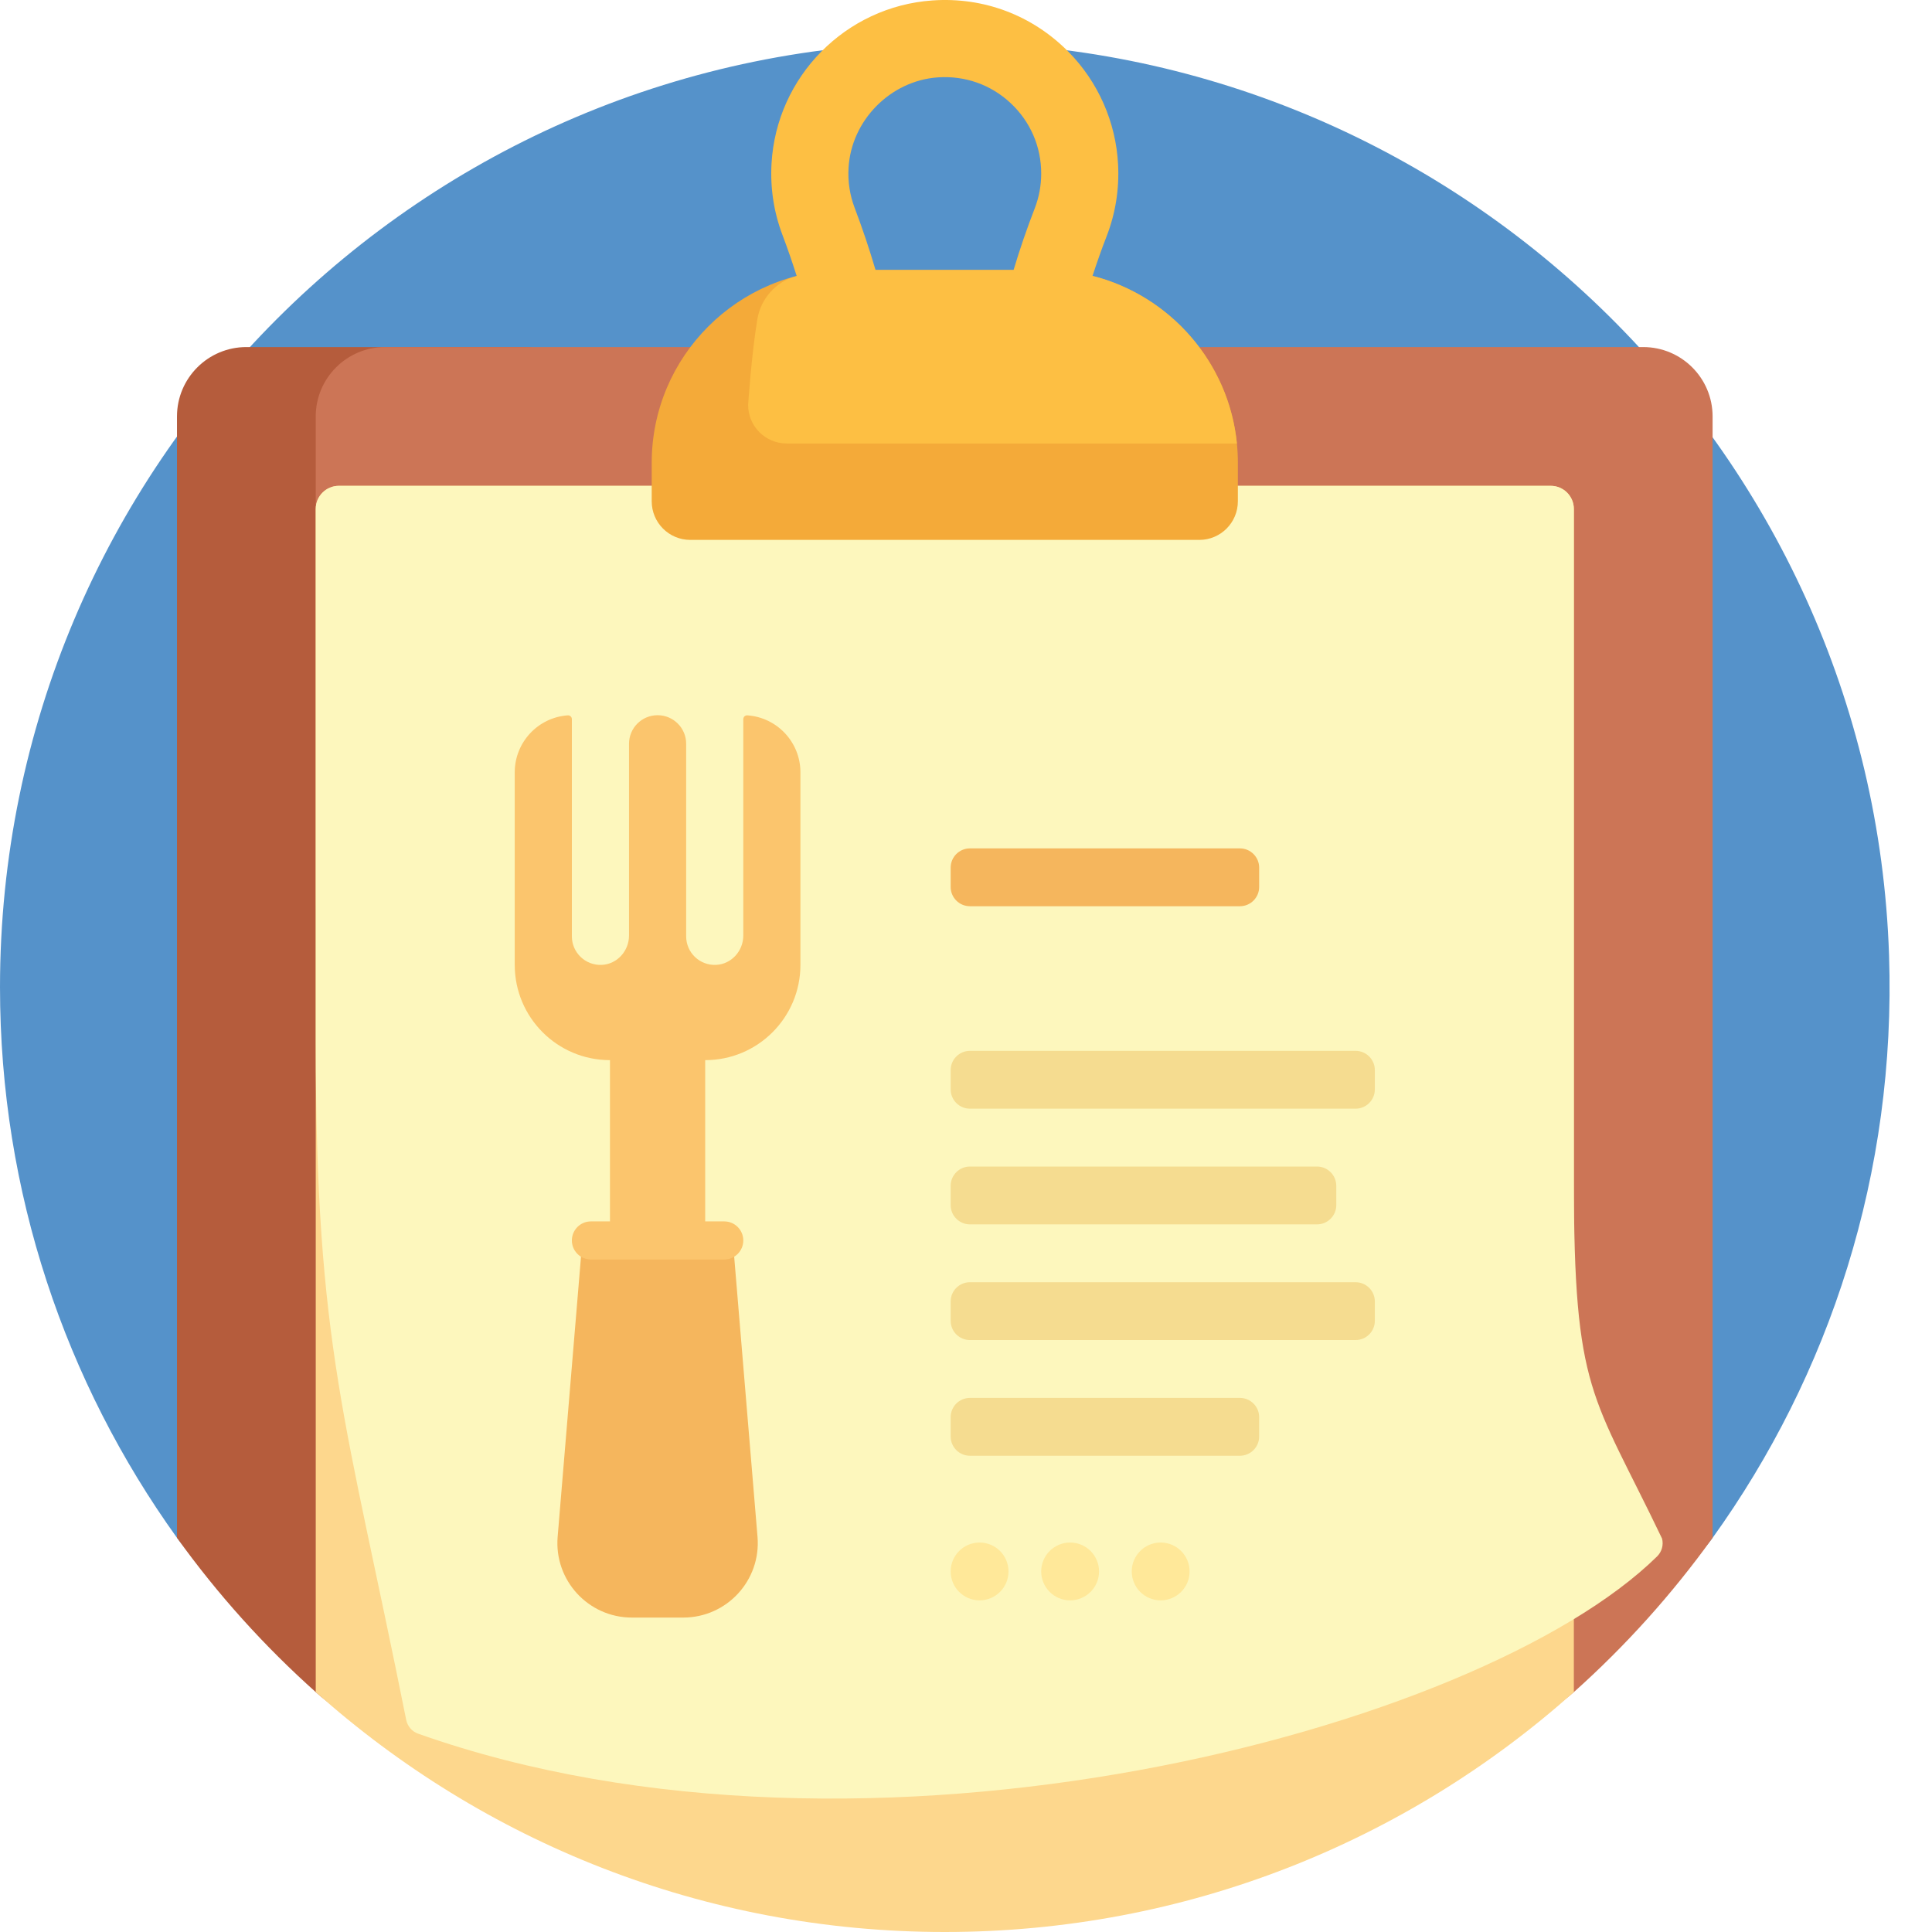
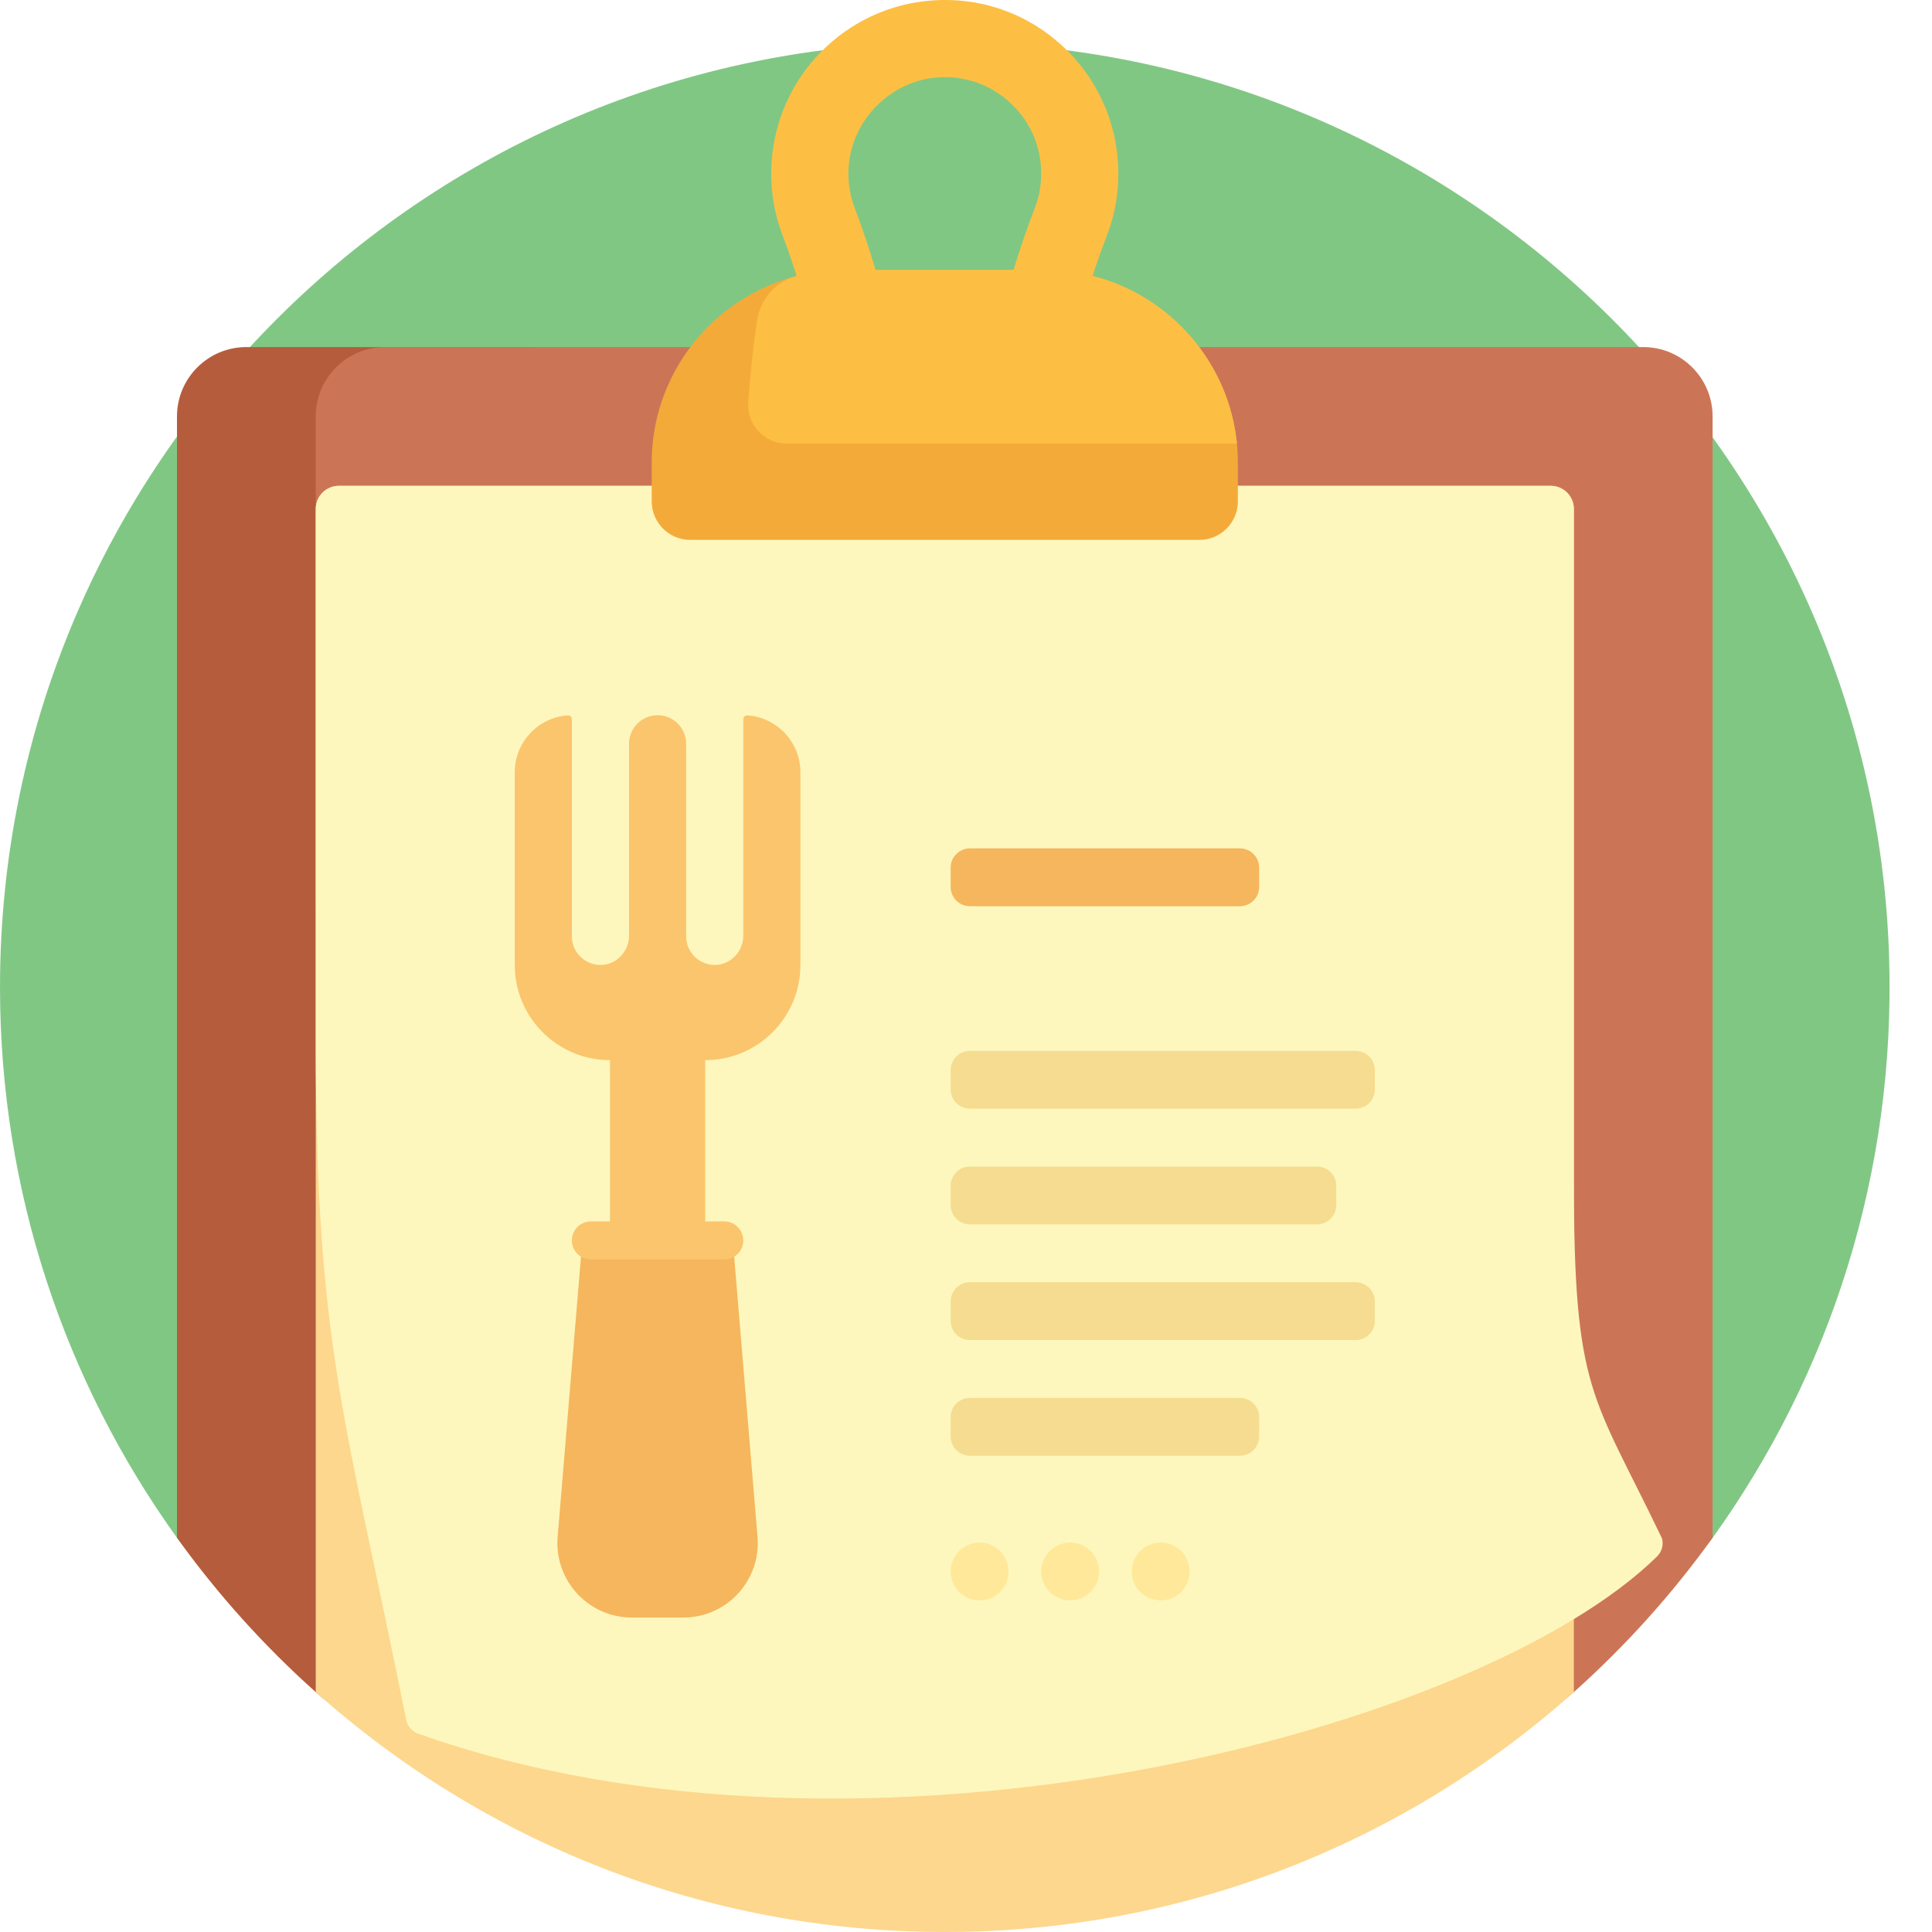
<svg xmlns="http://www.w3.org/2000/svg" viewBox="0 0 512 512">
-   <path d="m72.77 420.68c-10.227 0-19.902-4.84-25.867-13.145-29.508-41.082-46.902-91.473-46.902-145.914 0-138.238 112.031-250.309 250.254-250.379 134.668-.066 245.902 107.277 250.363 241.875 1.914 57.75-15.738 111.301-46.836 154.539-5.922 8.23-15.52 13.023-25.656 13.023zm0 0" fill="#5592ca" />
+   <path d="m72.77 420.68c-10.227 0-19.902-4.84-25.867-13.145-29.508-41.082-46.902-91.473-46.902-145.914 0-138.238 112.031-250.309 250.254-250.379 134.668-.066 245.902 107.277 250.363 241.875 1.914 57.75-15.738 111.301-46.836 154.539-5.922 8.23-15.52 13.023-25.656 13.023zm0 0" fill="#81c784" />
  <path d="m157.223 110.363v305.02c0 38.02-45 58.488-73.379 33.191-13.762-12.27-26.16-26.031-36.941-41.039v-297.172c0-10.156 8.234-18.387 18.387-18.387h73.547c10.152 0 18.387 8.23 18.387 18.387zm0 0" fill="#b55c3c" />
  <path d="m453.855 192.121v215.414c-10.734 14.945-23.074 28.656-36.766 40.887-7.512 6.711-20.793 12.277-37.891 16.711-149.727 38.805-295.523-75.449-295.523-230.125v-124.645c0-10.152 8.23-18.387 18.387-18.387h333.406c10.156 0 18.387 8.234 18.387 18.387zm0 0" fill="#cc7556" />
  <path d="m417.086 134.879v313.539c-44.273 39.539-102.676 63.582-166.707 63.582-64.027 0-122.43-24.043-166.703-63.582v-313.539c0-3.387 2.746-6.129 6.129-6.129h321.152c3.383 0 6.129 2.742 6.129 6.129zm0 0" fill="#fdd78d" />
  <path d="m417.086 134.879v177.445c0 56.992 4.902 56.82 23.375 95.41.438 1.699-.062 3.5-1.312 4.73-47.137 46.348-209.586 89.07-328.344 46.977-1.625-.574-2.82-1.973-3.16-3.664-15.941-79.707-23.969-98.562-23.969-179.848v-141.051c0-3.387 2.746-6.129 6.129-6.129h321.152c3.383 0 6.129 2.742 6.129 6.129zm0 0" fill="#fdf7bd" />
  <path d="m328.047 122.637v10.219c0 5.645-4.574 10.223-10.219 10.223h-134.898c-5.645 0-10.219-4.578-10.219-10.223v-10.219c0-28.176 22.922-51.098 51.098-51.098h53.141c28.176 0 51.098 22.922 51.098 51.098zm0 0" fill="#f4aa39" />
  <path d="m200.75 407.285c.961 11.512-8.129 21.387-19.68 21.387h-13.609c-11.551 0-20.637-9.875-19.68-21.387l6.727-80.684h39.52zm132.941-177.344v5.109c0 2.82-2.289 5.109-5.109 5.109h-71.539c-2.82 0-5.109-2.289-5.109-5.109v-5.109c0-2.82 2.289-5.109 5.109-5.109h71.539c2.82 0 5.109 2.289 5.109 5.109zm0 0" fill="#f5b65d" />
  <path d="m212.121 204.676v51.035c0 13.941-11.297 25.238-25.238 25.238v42.734h5.051c2.785 0 5.047 2.262 5.047 5.051 0 2.785-2.262 5.047-5.047 5.047h-35.332c-2.789 0-5.051-2.262-5.051-5.047 0-2.789 2.262-5.051 5.051-5.051h5.047v-42.734c-13.941 0-25.238-11.297-25.238-25.238v-51.035c0-8 6.203-14.551 14.062-15.102.586-.043 1.078.426 1.078 1.008v57.559c0 4.305 3.59 7.766 7.938 7.562 4.074-.191 7.207-3.699 7.207-7.777v-50.82c0-4.184 3.391-7.57 7.57-7.57 4.184 0 7.574 3.387 7.574 7.57v51.035c0 4.305 3.586 7.766 7.938 7.562 4.07-.191 7.203-3.699 7.203-7.777v-57.344c0-.582.496-1.051 1.078-1.008 7.859.551 14.062 7.102 14.062 15.102zm0 0" fill="#fbc56d" />
  <path d="m364.348 283.594v5.109c0 2.82-2.285 5.109-5.109 5.109h-102.195c-2.82 0-5.109-2.289-5.109-5.109v-5.109c0-2.82 2.289-5.109 5.109-5.109h102.195c2.824 0 5.109 2.289 5.109 5.109zm-107.305 40.879h91.977c2.82 0 5.109-2.289 5.109-5.109v-5.109c0-2.824-2.289-5.109-5.109-5.109h-91.977c-2.82 0-5.109 2.285-5.109 5.109v5.109c0 2.82 2.289 5.109 5.109 5.109zm102.195 15.328h-102.195c-2.82 0-5.109 2.289-5.109 5.109v5.109c0 2.824 2.289 5.109 5.109 5.109h102.195c2.824 0 5.109-2.285 5.109-5.109v-5.109c0-2.82-2.285-5.109-5.109-5.109zm-30.656 30.66h-71.539c-2.82 0-5.109 2.289-5.109 5.109v5.109c0 2.82 2.289 5.109 5.109 5.109h71.539c2.82 0 5.109-2.289 5.109-5.109v-5.109c0-2.82-2.289-5.109-5.109-5.109zm0 0" fill="#f5dc90" />
  <path d="m267.262 416.449c0 4.23-3.43 7.664-7.664 7.664-4.23 0-7.664-3.434-7.664-7.664 0-4.234 3.434-7.664 7.664-7.664 4.234 0 7.664 3.43 7.664 7.664zm16.332-7.664c-4.234 0-7.664 3.43-7.664 7.664 0 4.23 3.43 7.664 7.664 7.664s7.664-3.434 7.664-7.664c0-4.234-3.43-7.664-7.664-7.664zm23.992 0c-4.23 0-7.664 3.43-7.664 7.664 0 4.23 3.434 7.664 7.664 7.664 4.234 0 7.668-3.434 7.668-7.664 0-4.234-3.434-7.664-7.668-7.664zm0 0" fill="#ffe899" />
  <path d="m289.535 73.117c1.137-3.496 2.371-7 3.734-10.508 2.344-6.043 3.371-12.461 3.035-19.027-.566-11.184-5.27-21.867-13.133-29.836-9.586-9.715-22.477-14.57-36.031-13.633-23.027 1.59-41.375 20.172-42.676 43.23-.367 6.52.609 12.887 2.898 18.926 1.375 3.637 2.625 7.266 3.773 10.887-.027.008-.059.016-.086.023-5.418 1.402-9.449 5.961-10.355 11.484-1.578 9.617-2.434 22.645-2.434 22.645 0 5.645 4.574 10.219 10.219 10.219h119.309c-2.148-21.551-17.746-39.191-38.254-44.41zm-64.66-28.621c.707-12.586 11.105-23.125 23.672-23.992 7.191-.492 14.031 1.922 19.262 6.805 5.238 4.887 8.121 11.523 8.121 18.684 0 3.188-.578 6.289-1.715 9.223-2.113 5.449-3.98 10.891-5.602 16.324h-36.59c-1.613-5.492-3.461-11-5.551-16.512-1.266-3.348-1.805-6.891-1.598-10.531zm0 0" fill="#fdbf43" />
</svg>
